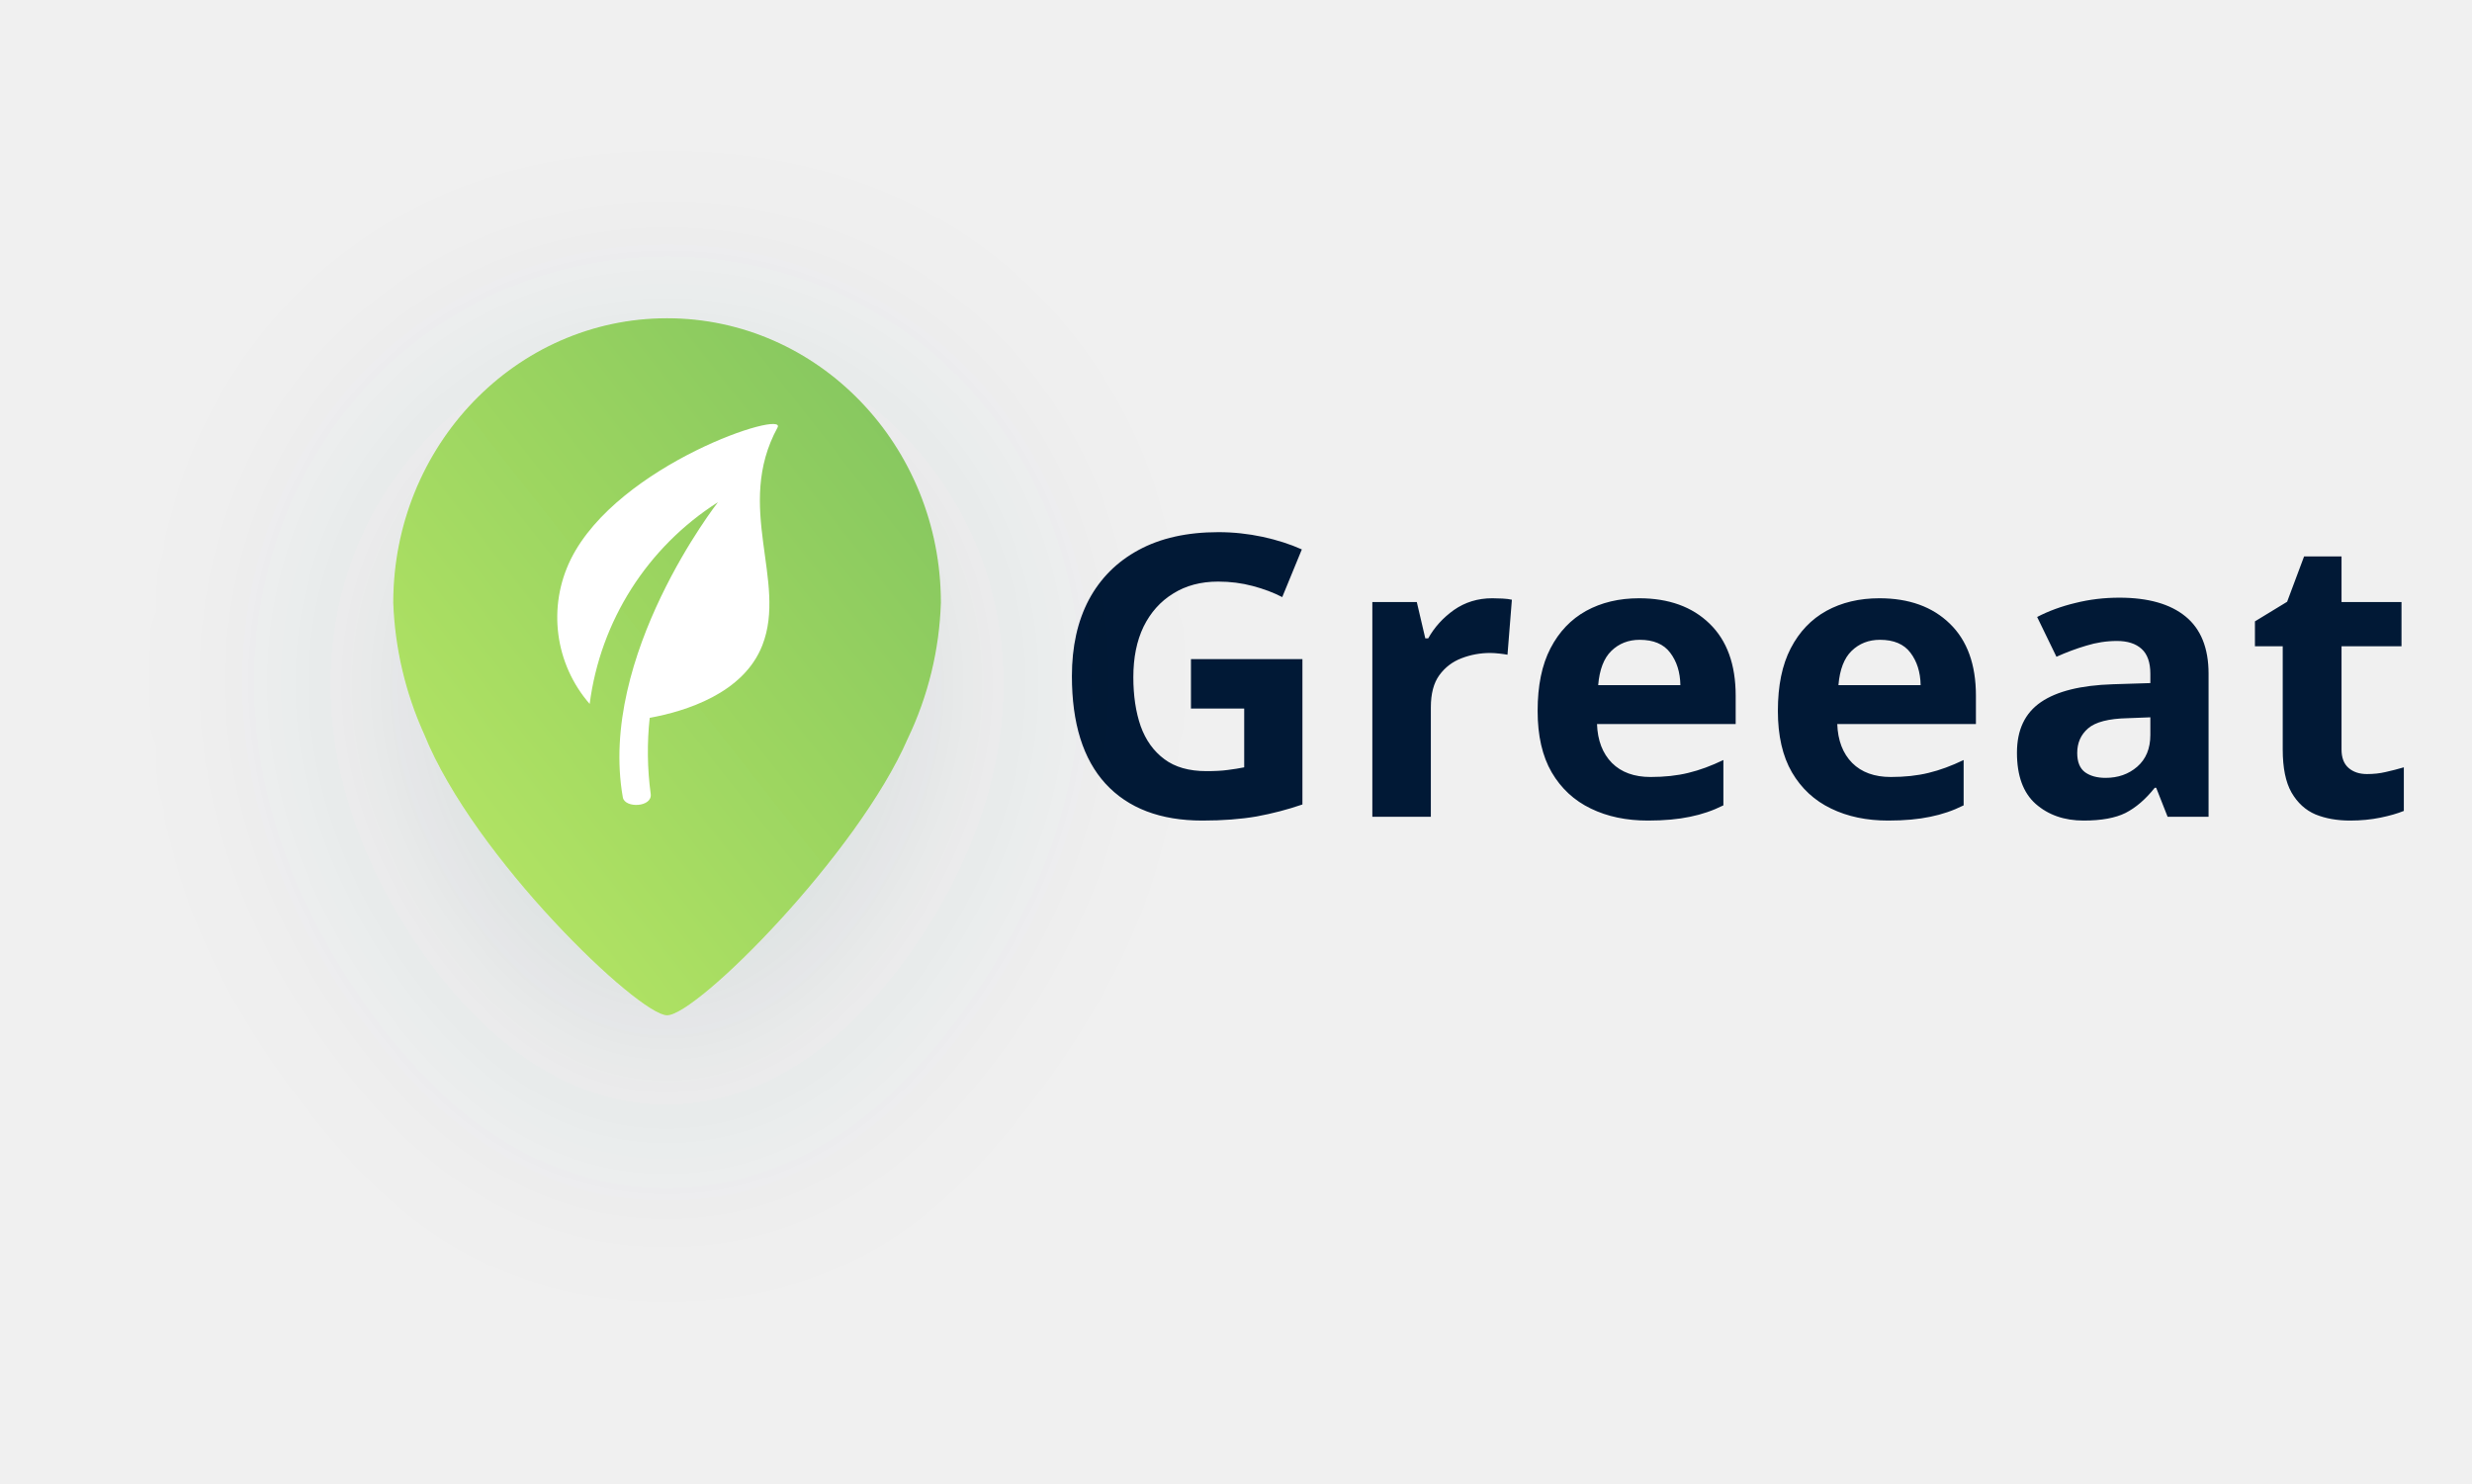
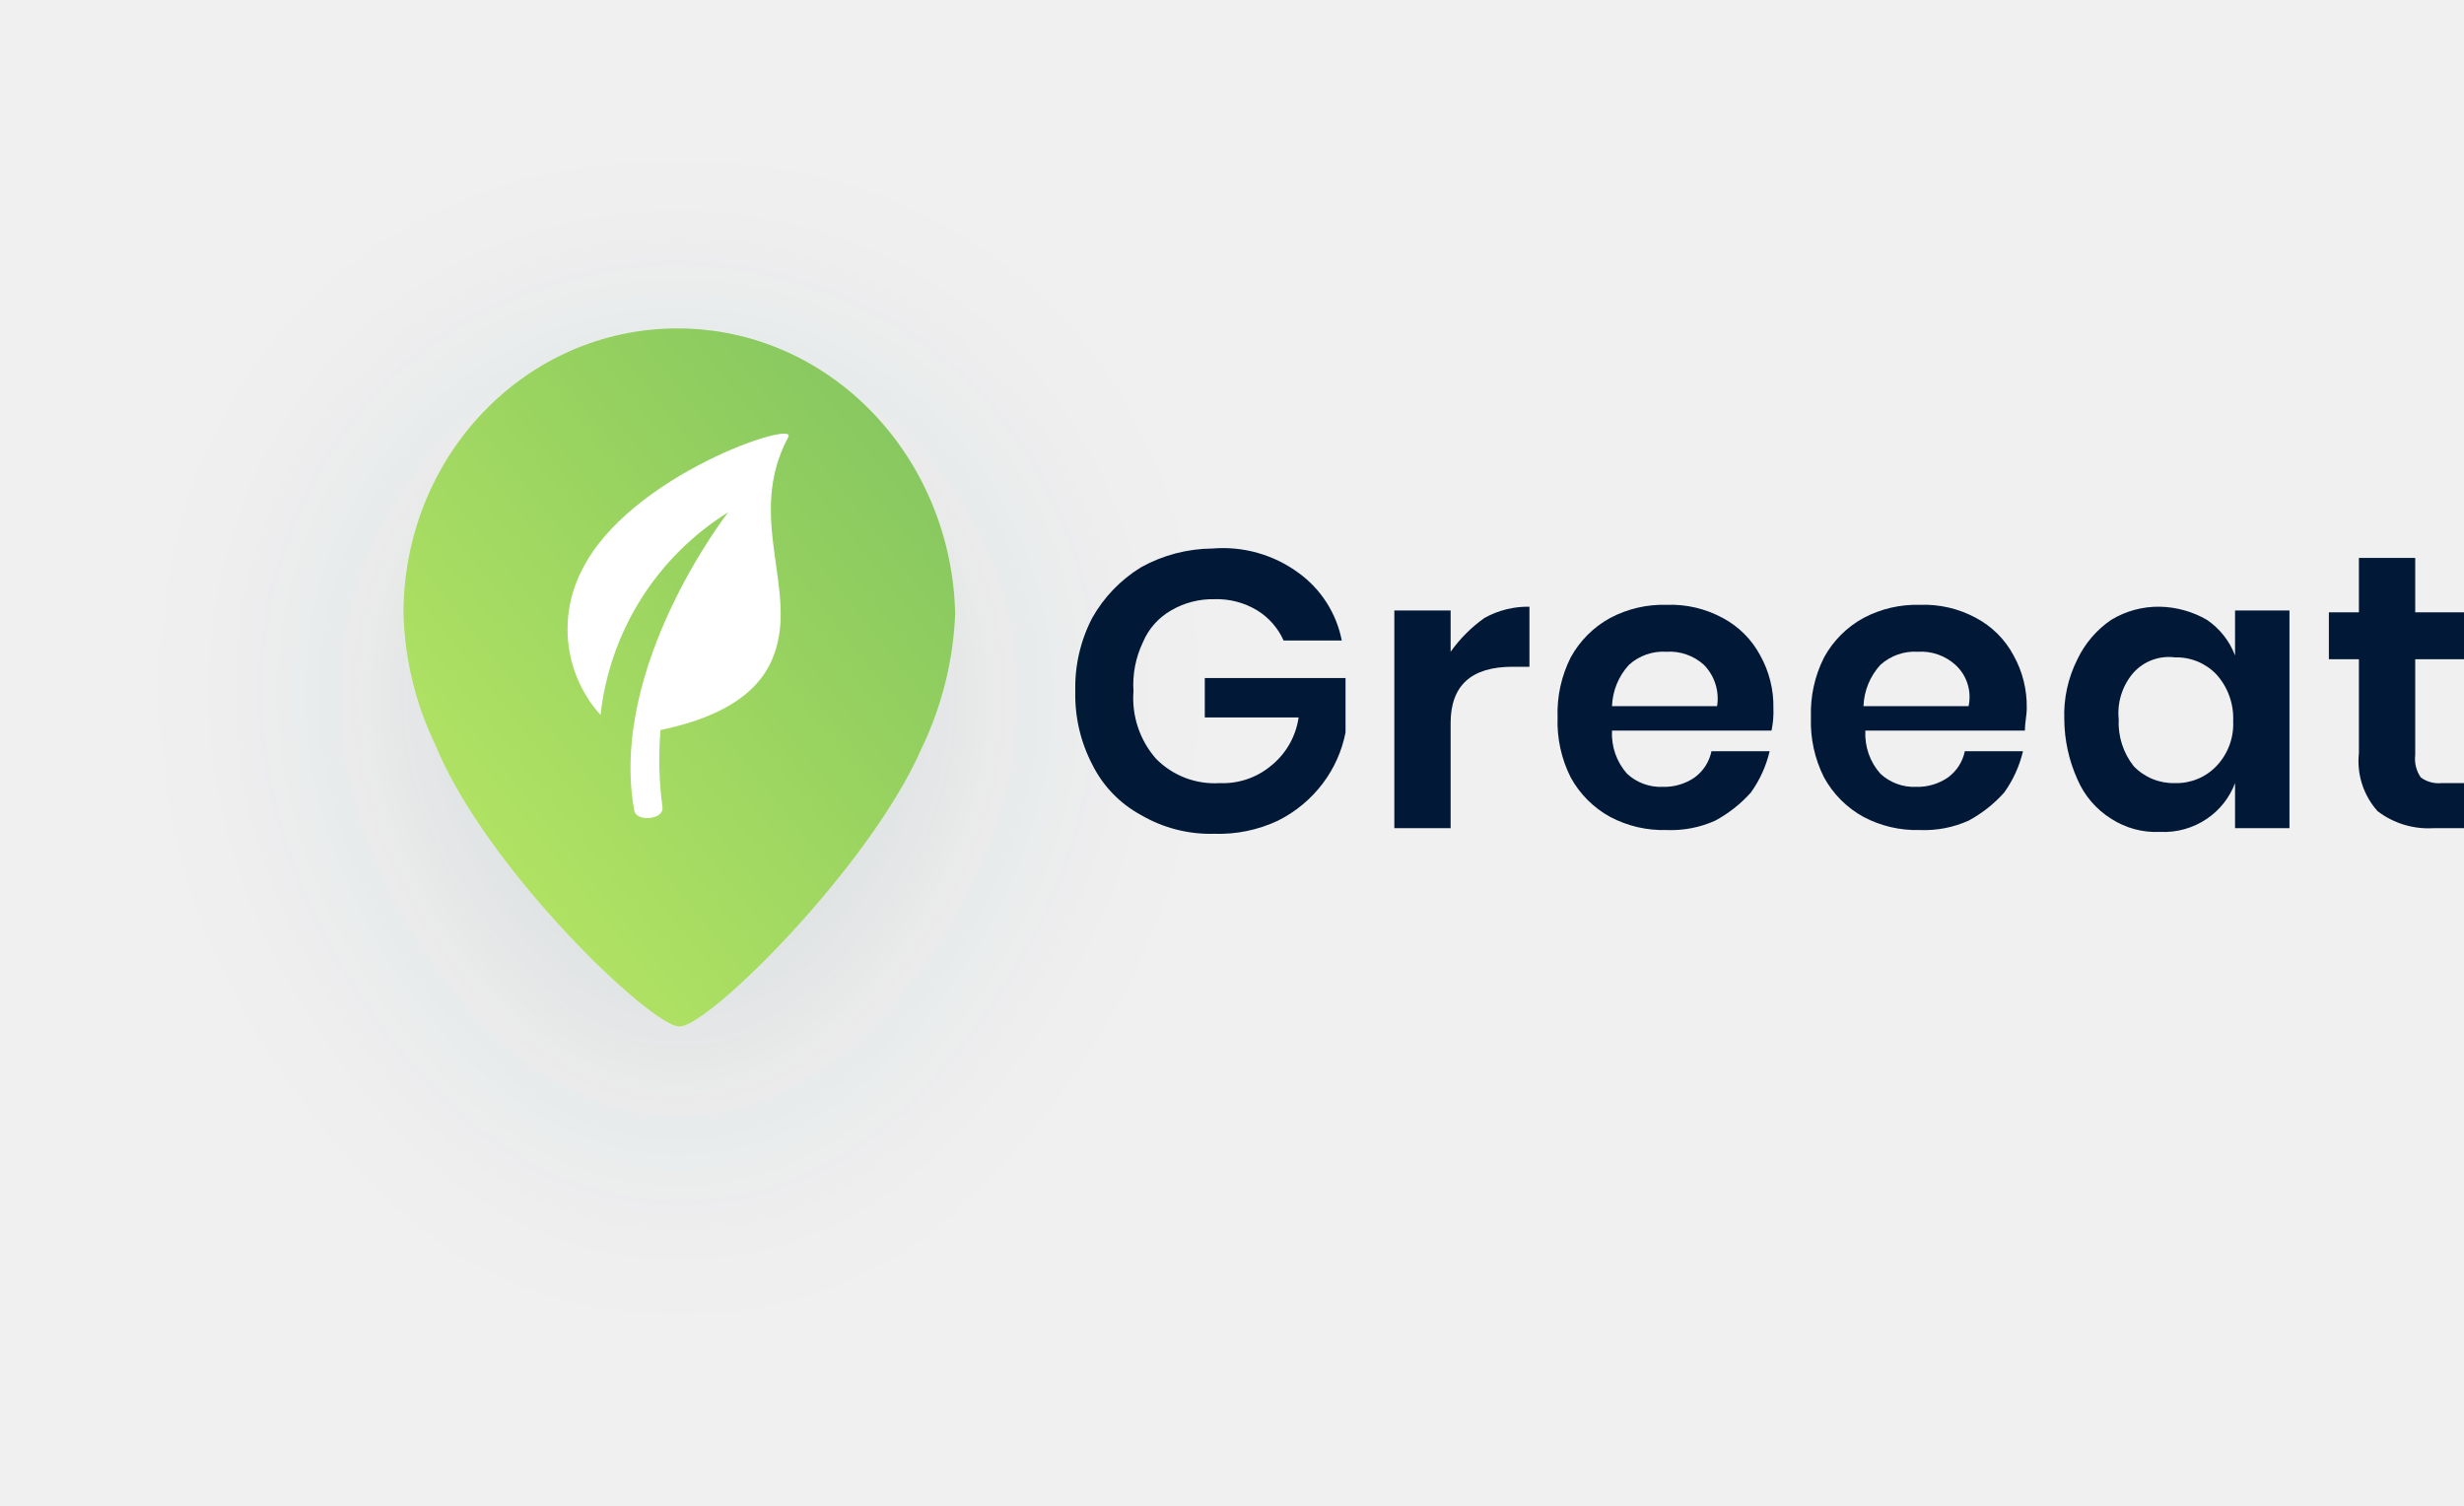
- <svg xmlns="http://www.w3.org/2000/svg" width="132.033" height="79.24" viewBox="0 0 132.033 79.24">
+ <svg xmlns="http://www.w3.org/2000/svg" width="131.3" height="80.2" viewBox="0 0 131.3 80.2">
  <defs>
    <linearGradient id="linear-gradient" y1="1" x2="1" gradientUnits="objectBoundingBox">
      <stop offset="0" stop-color="#bcea64" />
      <stop offset="1" stop-color="#80c35f" />
    </linearGradient>
-     <filter id="Path_69" x="0" y="0" width="71.25" height="79.24" filterUnits="userSpaceOnUse">
+     <filter id="Path_69-2_1_" x="0" y="0" width="72.4" height="80.2" filterUnits="userSpaceOnUse">
      <feOffset dy="4" input="SourceAlpha" />
      <feGaussianBlur stdDeviation="7" result="blur" />
      <feFlood flood-color="#486a6f" flood-opacity="0.149" />
      <feComposite operator="in" in2="blur" />
      <feComposite in="SourceGraphic" />
    </filter>
  </defs>
-   <g id="Component_62_1" data-name="Component 62 – 1" transform="translate(21 17)">
-     <text id="Greeat" transform="translate(35.033 26.63)" fill="#011936" font-size="21" font-family="Poppins-SemiBold, Poppins" font-weight="600" letter-spacing="0.02em">
-       <tspan x="0" y="0">Greeat</tspan>
-     </text>
-     <g id="Group_939" data-name="Group 939">
-       <g transform="matrix(1, 0, 0, 1, -21, -17)" filter="url(#Path_69)">
-         <path id="Path_69-2" data-name="Path 69" d="M723.219,2804.77c-8.077,0-14.625,6.807-14.625,15.2a18.66,18.66,0,0,0,1.651,7.023c2.676,6.628,11.471,15.012,12.974,15.012,1.6,0,10.18-8.61,12.86-14.788a18.122,18.122,0,0,0,1.765-7.247C737.844,2811.577,731.3,2804.77,723.219,2804.77Z" transform="translate(-687.59 -2787.77)" fill="url(#linear-gradient)" />
+   <g id="Group_47021_1_" transform="translate(1051.5 -2383.87)">
+     <g id="Group_47020" data-name="Group 47020">
+       <path id="Path_2710" data-name="Path 2710" d="M-982.3,2414.4a5.828,5.828,0,0,1,2.3,3.6h-3.1a3.639,3.639,0,0,0-1.4-1.6,4.141,4.141,0,0,0-2.3-.6,4.382,4.382,0,0,0-2.3.6,3.53,3.53,0,0,0-1.5,1.7,5.264,5.264,0,0,0-.5,2.6,4.89,4.89,0,0,0,1.2,3.6,4.376,4.376,0,0,0,3.4,1.3,4,4,0,0,0,2.7-.9,4.043,4.043,0,0,0,1.5-2.6h-5V2420h7.5v2.9a6.6,6.6,0,0,1-1.2,2.7,6.773,6.773,0,0,1-2.4,2,7.391,7.391,0,0,1-3.4.7,7.318,7.318,0,0,1-3.9-1,6.177,6.177,0,0,1-2.6-2.7,8.025,8.025,0,0,1-.9-3.9,8.024,8.024,0,0,1,.9-3.9,7.462,7.462,0,0,1,2.6-2.7,7.955,7.955,0,0,1,3.8-1A6.8,6.8,0,0,1-982.3,2414.4Z" fill="#011936" />
+       <path id="Path_2711" data-name="Path 2711" d="M-972.4,2416.8a4.752,4.752,0,0,1,2.4-.6v3.2h-.9q-3.3,0-3.3,3v5.6h-3v-11.6h3v2.2A7.691,7.691,0,0,1-972.4,2416.8Z" fill="#011936" />
+       <path id="Path_2712" data-name="Path 2712" d="M-957.1,2422.8h-8.5a3.2,3.2,0,0,0,.8,2.3,2.64,2.64,0,0,0,1.9.7,2.86,2.86,0,0,0,1.7-.5,2.3,2.3,0,0,0,.9-1.4h3.1a6.247,6.247,0,0,1-1,2.2,7,7,0,0,1-1.9,1.5,5.754,5.754,0,0,1-2.6.5,6.04,6.04,0,0,1-3-.7,5.3,5.3,0,0,1-2.1-2.1,6.565,6.565,0,0,1-.7-3.2,6.565,6.565,0,0,1,.7-3.2,5.3,5.3,0,0,1,2.1-2.1,6.04,6.04,0,0,1,3-.7,5.792,5.792,0,0,1,3,.7,4.821,4.821,0,0,1,2,2,5.547,5.547,0,0,1,.7,2.8A4.873,4.873,0,0,1-957.1,2422.8Zm-3.6-3.5a2.724,2.724,0,0,0-2-.7,2.724,2.724,0,0,0-2,.7,3.44,3.44,0,0,0-.9,2.2h5.6A2.571,2.571,0,0,0-960.7,2419.3Z" fill="#011936" />
+       <path id="Path_2713" data-name="Path 2713" d="M-943.6,2422.8h-8.5a3.2,3.2,0,0,0,.8,2.3,2.64,2.64,0,0,0,1.9.7,2.86,2.86,0,0,0,1.7-.5,2.3,2.3,0,0,0,.9-1.4h3.1a6.247,6.247,0,0,1-1,2.2,7,7,0,0,1-1.9,1.5,5.754,5.754,0,0,1-2.6.5,6.04,6.04,0,0,1-3-.7,5.3,5.3,0,0,1-2.1-2.1,6.565,6.565,0,0,1-.7-3.2,6.565,6.565,0,0,1,.7-3.2,5.3,5.3,0,0,1,2.1-2.1,6.04,6.04,0,0,1,3-.7,5.792,5.792,0,0,1,3,.7,4.821,4.821,0,0,1,2,2,5.547,5.547,0,0,1,.7,2.8C-943.5,2422-943.6,2422.4-943.6,2422.8Zm-3.7-3.5a2.724,2.724,0,0,0-2-.7,2.724,2.724,0,0,0-2,.7,3.44,3.44,0,0,0-.9,2.2h5.6A2.31,2.31,0,0,0-947.3,2419.3Z" fill="#011936" />
+       <path id="Path_2714" data-name="Path 2714" d="M-933.9,2416.9a4,4,0,0,1,1.5,1.9v-2.4h2.9V2428h-2.9v-2.4a4,4,0,0,1-1.5,1.9,4.093,4.093,0,0,1-2.5.7,4.406,4.406,0,0,1-2.6-.7,4.626,4.626,0,0,1-1.8-2.1,7.93,7.93,0,0,1-.7-3.2,6.565,6.565,0,0,1,.7-3.2,5.313,5.313,0,0,1,1.8-2.1,4.845,4.845,0,0,1,2.6-.7A5.2,5.2,0,0,1-933.9,2416.9Zm-3.9,2.8a3.288,3.288,0,0,0-.8,2.5,3.742,3.742,0,0,0,.8,2.5,2.94,2.94,0,0,0,2.2.9,2.941,2.941,0,0,0,2.2-.9,3.244,3.244,0,0,0,.9-2.4,3.486,3.486,0,0,0-.9-2.5,2.94,2.94,0,0,0-2.2-.9A2.544,2.544,0,0,0-937.8,2419.7Z" fill="#011936" />
+       <path id="Path_2715" data-name="Path 2715" d="M-920.2,2425.5v2.5h-1.6a4.48,4.48,0,0,1-3-.9,3.993,3.993,0,0,1-1-3.1v-5h-1.6v-2.5h1.6v-2.9h3v2.9h2.6v2.5h-2.6v5.1a1.737,1.737,0,0,0,.3,1.2,1.609,1.609,0,0,0,1.1.3h1.2Z" fill="#011936" />
+     </g>
+     <g id="Group_939_1_" transform="translate(-1009 2418.37)">
+       <g id="Group_47021" data-name="Group 47021" transform="translate(-21 -17)">
+         <g transform="matrix(1, 0, 0, 1, -21.5, -17.5)" filter="url(#Path_69-2_1_)">
+           <path id="Path_69-2_1_2" data-name="Path_69-2_1_" d="M14.6,0C6.5,0,0,6.8,0,15.2a17.166,17.166,0,0,0,1.7,7c2.7,6.6,11.5,15,13,15,1.6,0,10.2-8.6,12.9-14.8a18.214,18.214,0,0,0,1.8-7.2C29.2,6.8,22.7,0,14.6,0Z" transform="translate(21.5 17.5)" stroke="rgba(0,0,0,0)" stroke-miterlimit="10" stroke-width="1" fill="url(#linear-gradient)" />
+         </g>
      </g>
-       <path id="leaf" d="M17.5,1.378C13.3,3.747,13.6,8.613,10.652,10.809c-2.218,1.653-5.348.816-7.158.1A16.764,16.764,0,0,0,1.387,14.38c-.295.665-1.588-.068-1.361-.63C2.9,6.627,12.688,3.073,12.688,3.073A15.057,15.057,0,0,0,1.169,8.579,7.036,7.036,0,0,1,4.414,1.488C9.258-1.488,18.487.826,17.5,1.378Z" transform="matrix(0.848, -0.53, 0.53, 0.848, 4.957, 13.947)" fill="#fff" />
+       <path id="leaf_1_" d="M-.5-11.2C-2.8-6.9.1-3-1.3.5c-1,2.6-4.1,3.5-6,3.9a18.751,18.751,0,0,0,.1,4.1c.1.7-1.4.8-1.5.2-1.4-7.7,5-15.9,5-15.9A14.614,14.614,0,0,0-10.5,3.6a6.836,6.836,0,0,1-1-7.7C-9-9.2.1-12.2-.5-11.2Z" fill="#fff" />
    </g>
  </g>
</svg>
